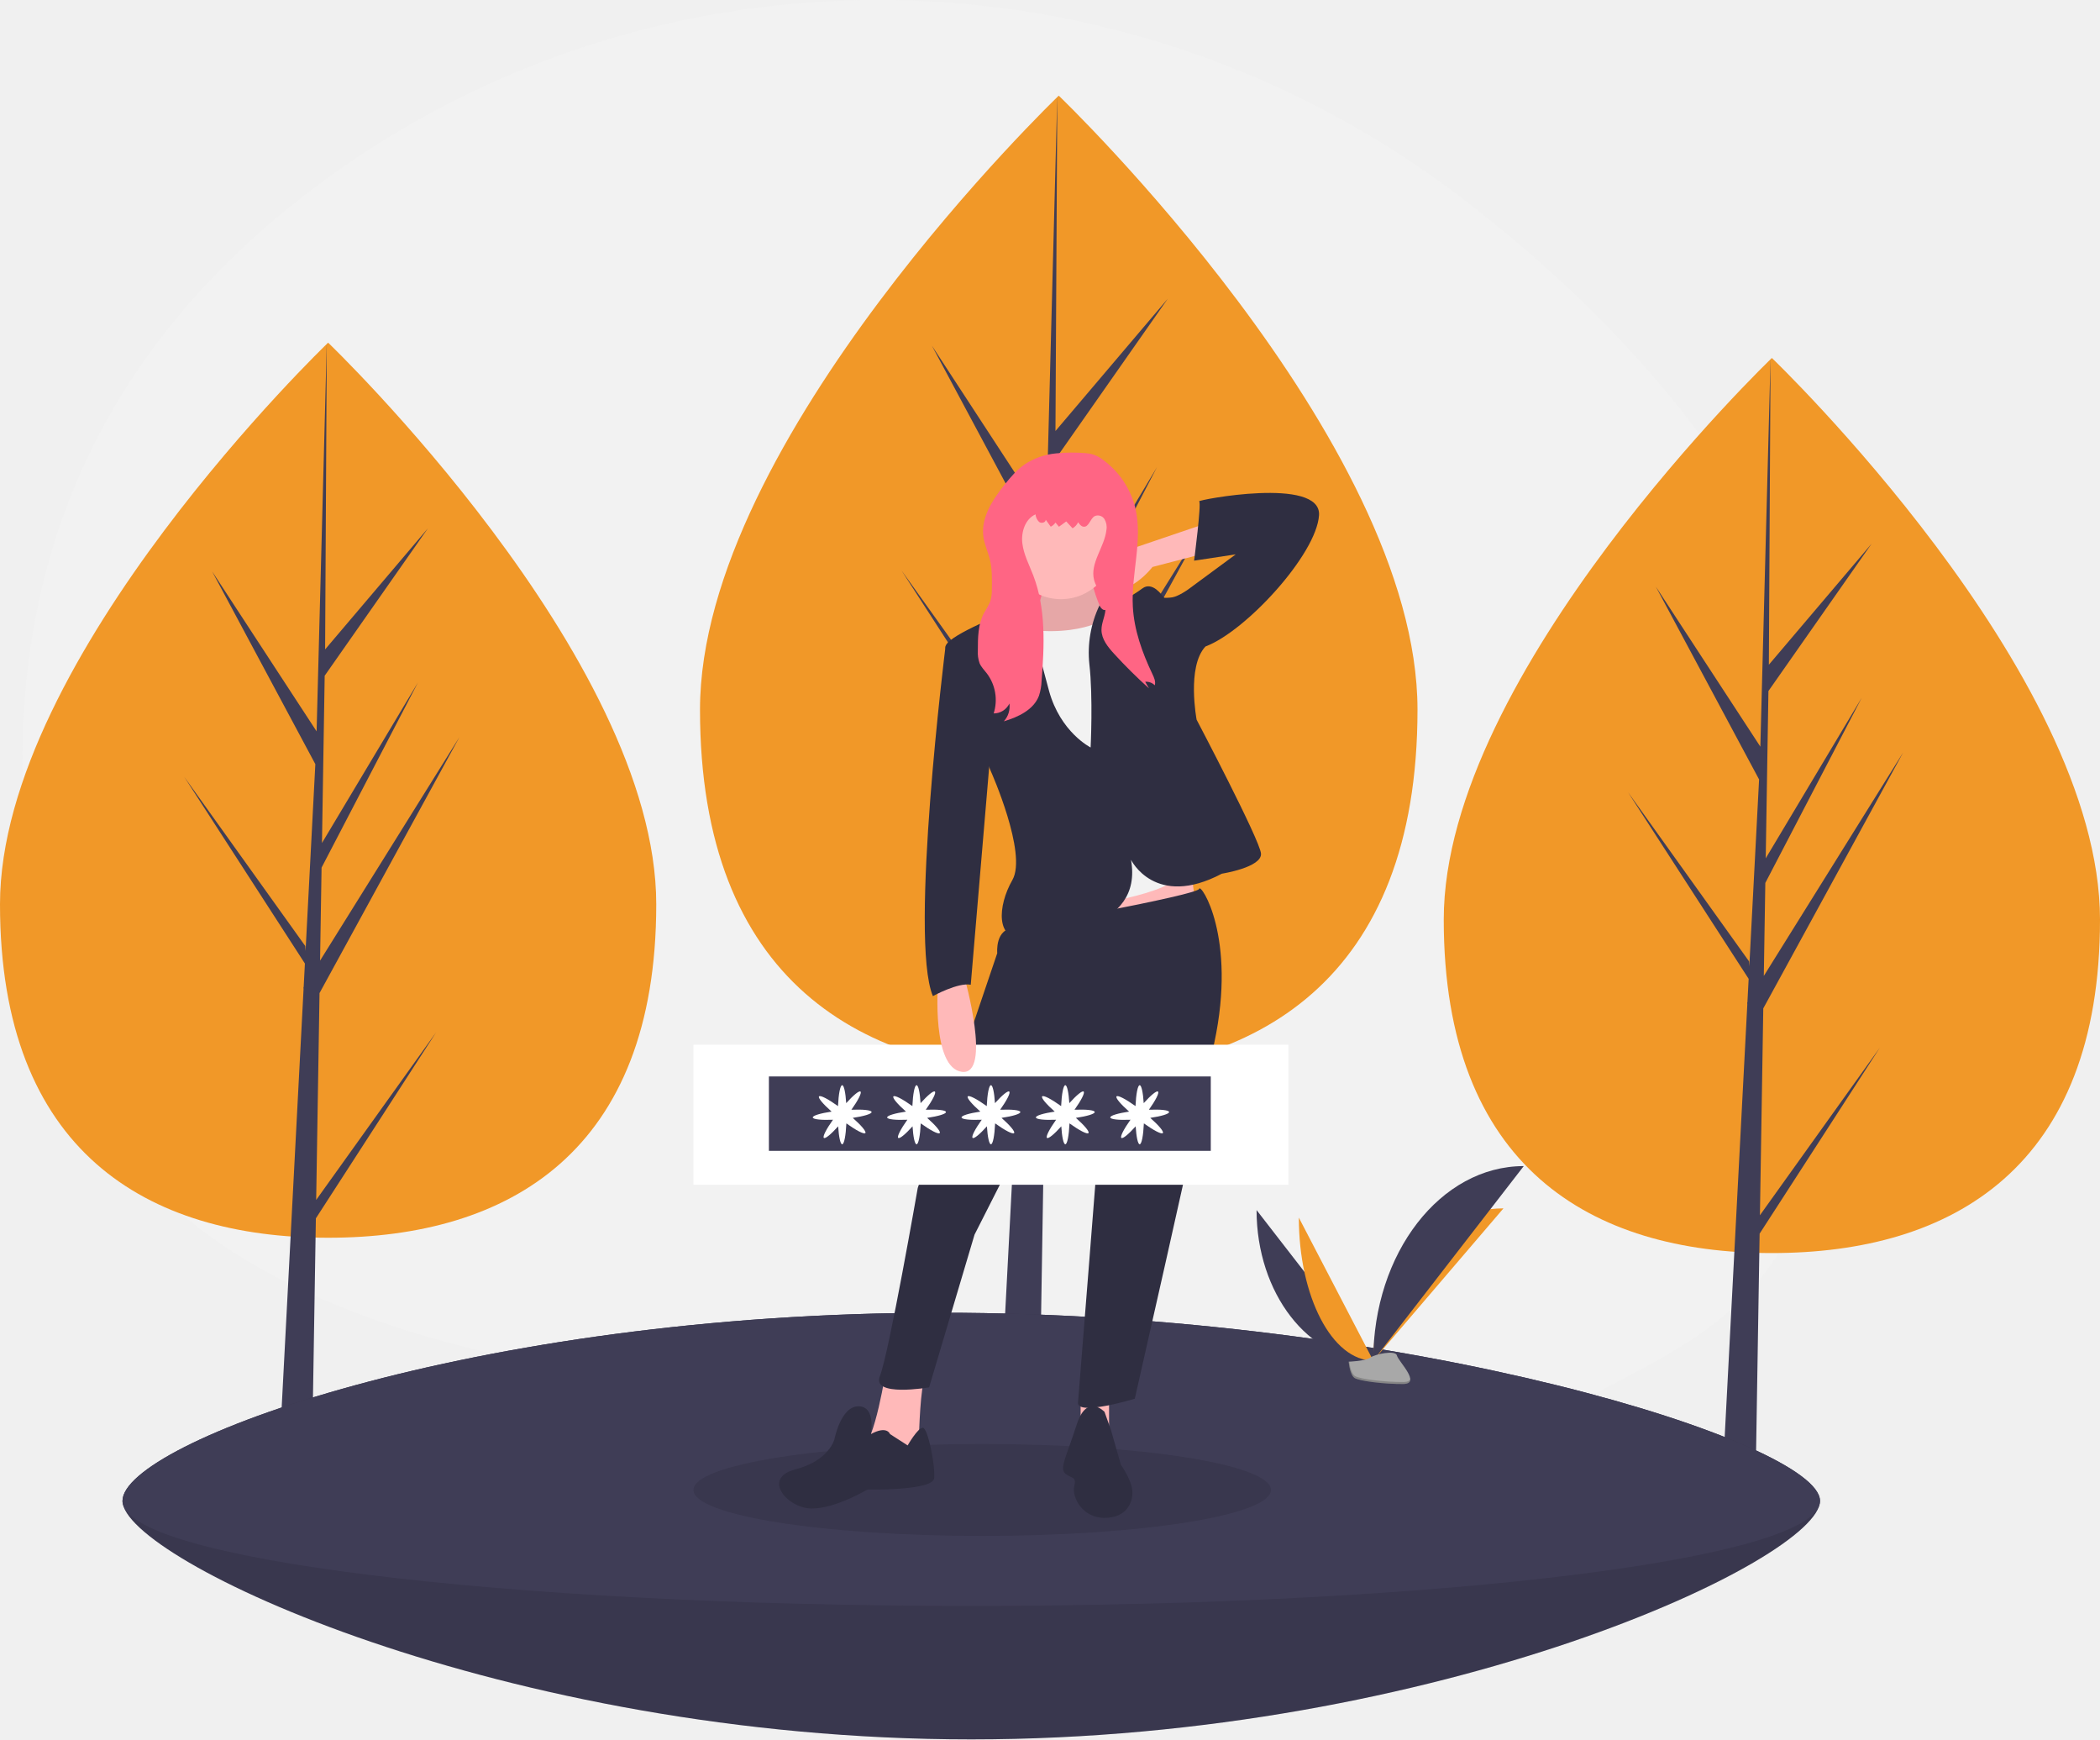
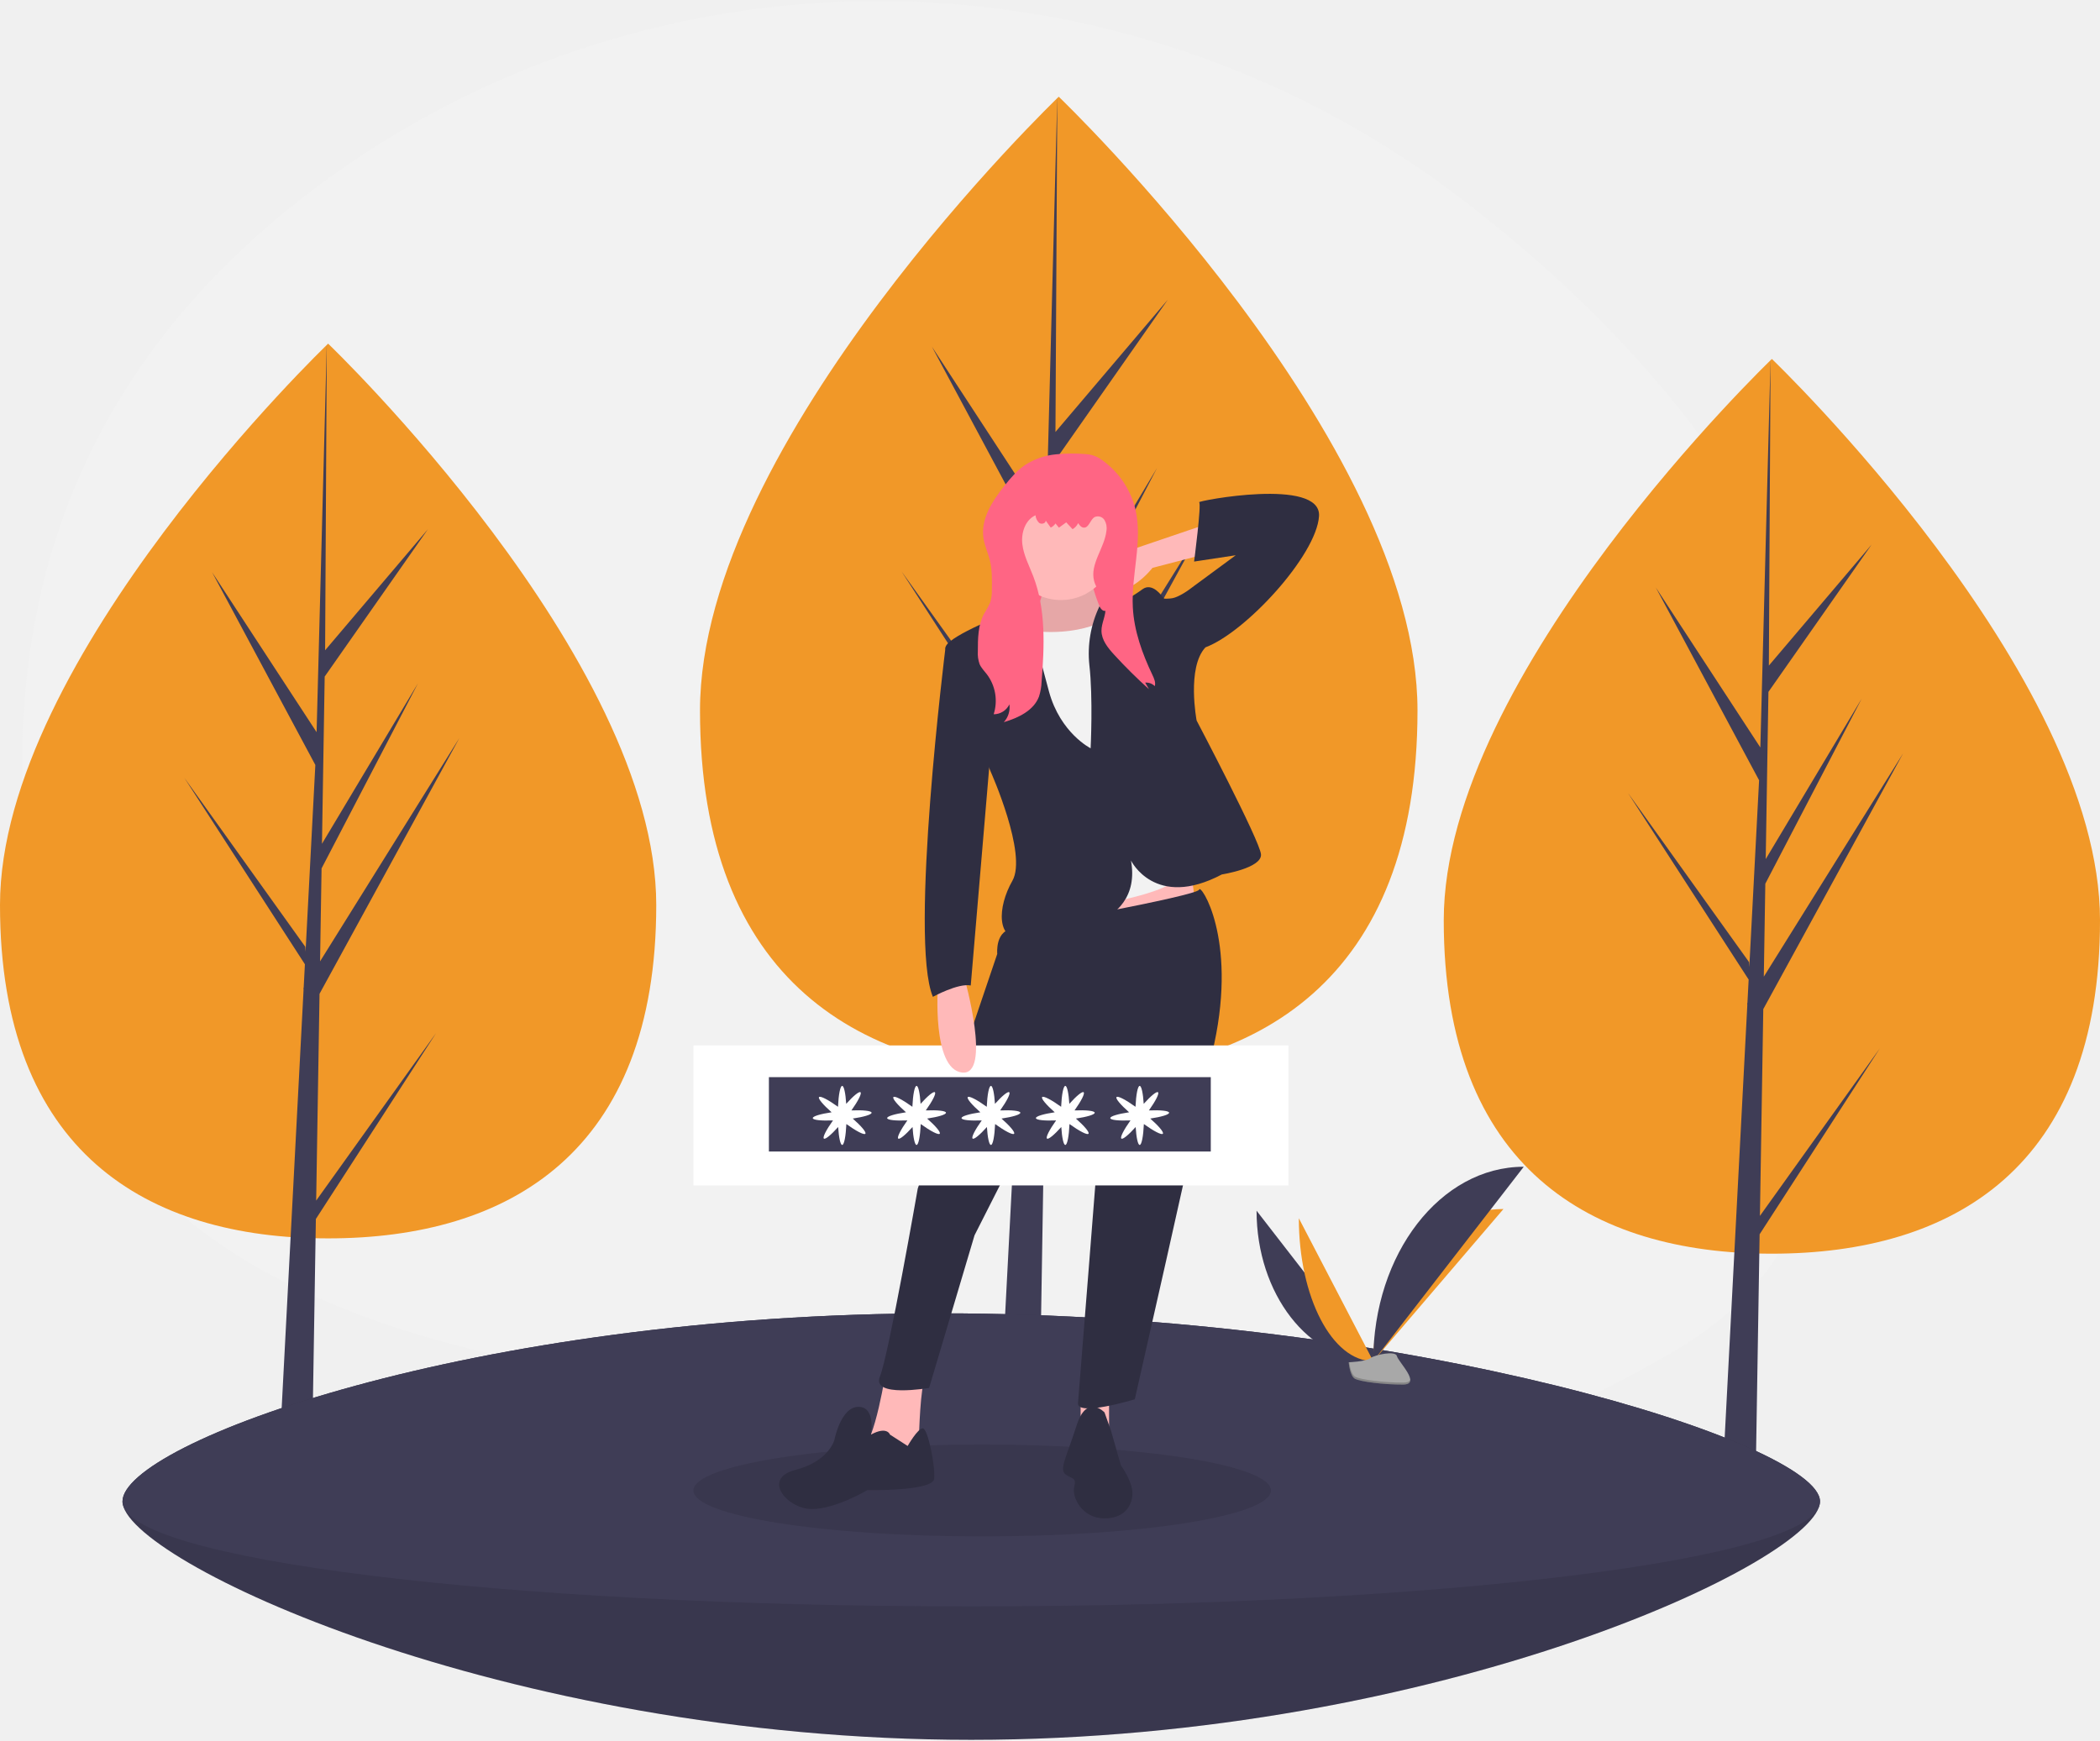
- <svg xmlns="http://www.w3.org/2000/svg" id="f7dcc58f-beb5-4050-9d04-9a029c12a87b" data-name="Layer 1" width="960" height="794.981" viewBox="0 0 960 794.981">
+ <svg xmlns="http://www.w3.org/2000/svg" id="f7dcc58f-beb5-4050-9d04-9a029c12a87b" data-name="Layer 1" width="240" height="199" viewBox="0 0 960 794.981">
  <path d="M968.81,506.952c-5.27,45.15-16.22,81.4-31.25,110.31-20,38.52-54.21,54.04-84.77,70.28a193.277,193.277,0,0,1-27.46,11.94c-55.61,19.3-117.85,14.18-166.74,3.99a657.297,657.297,0,0,0-104.09-13.16q-14.97-.675-29.97-.67c-15.42.02-293.07,5.29-360.67-131.57-16.69-33.76-28.13-75-32.24-125.27-11.63-142.12,52.29-235.46,134.74-296.47,155.97-115.41,369.76-110.57,523.43,7.88C892.15,223.112,987.99,342.522,968.81,506.952Z" transform="translate(-120 -52.50941)" fill="#f2f2f2" />
  <path d="M420,465.807c0,112.967-67.157,152.411-150,152.411s-150-39.444-150-152.411S270,209.127,270,209.127,420,352.839,420,465.807Z" transform="translate(-120 -52.50941)" fill="#f19828" />
  <polygon points="144.536 548.428 146.072 453.884 210.006 336.921 146.313 439.053 147.003 396.543 191.066 311.921 147.186 385.293 147.186 385.293 148.428 308.836 195.612 241.466 148.623 296.813 149.399 156.618 144.522 342.211 144.923 334.555 96.951 261.126 144.154 349.252 139.684 434.642 139.551 432.375 84.248 355.102 139.383 440.382 138.824 451.061 138.724 451.221 138.77 452.098 127.43 668.739 142.581 668.739 144.399 556.84 199.399 471.769 144.536 548.428" fill="#3f3d56" />
  <path d="M1080,472.807c0,112.967-67.157,152.411-150,152.411s-150-39.444-150-152.411S930,216.127,930,216.127,1080,359.839,1080,472.807Z" transform="translate(-120 -52.50941)" fill="#f19828" />
  <polygon points="804.536 555.428 806.072 460.884 870.006 343.921 806.313 446.053 807.003 403.543 851.066 318.921 807.186 392.293 807.186 392.293 808.428 315.836 855.612 248.466 808.623 303.813 809.399 163.618 804.522 349.211 804.923 341.555 756.951 268.126 804.154 356.252 799.684 441.642 799.551 439.375 744.248 362.102 799.383 447.382 798.824 458.061 798.724 458.221 798.77 459.098 787.43 675.739 802.581 675.739 804.399 563.84 859.399 478.769 804.536 555.428" fill="#3f3d56" />
  <path d="M768,376.864c0,123.511-73.425,166.636-164,166.636S440,500.375,440,376.864,604,96.228,604,96.228,768,253.353,768,376.864Z" transform="translate(-120 -52.50941)" fill="#f19828" />
  <polygon points="478.026 472.098 479.705 368.73 549.606 240.85 479.969 352.515 480.724 306.037 528.899 213.517 480.923 293.737 480.923 293.737 482.281 210.144 533.869 136.486 482.495 196.999 483.343 43.719 478.011 246.634 478.449 238.263 426 157.981 477.608 254.332 472.721 347.692 472.576 345.213 412.111 260.729 472.393 353.968 471.781 365.643 471.672 365.819 471.722 366.777 459.323 603.638 475.889 603.638 477.876 481.295 538.01 388.284 478.026 472.098" fill="#3f3d56" />
  <path d="M952,738.491c0,26.51-173.714,109-388,109s-388-82.49-388-109,159.714-86,374-86S952,711.981,952,738.491Z" transform="translate(-120 -52.50941)" fill="#3f3d56" />
  <path d="M952,738.491c0,26.51-173.714,109-388,109s-388-82.49-388-109,159.714-86,374-86S952,711.981,952,738.491Z" transform="translate(-120 -52.50941)" opacity="0.1" />
  <path d="M952,738.491c0,26.51-173.714,48-388,48s-388-21.49-388-48,159.714-86,374-86S952,711.981,952,738.491Z" transform="translate(-120 -52.50941)" fill="#3f3d56" />
  <path d="M694.429,605.571c0,38.029,23.857,68.802,53.341,68.802" transform="translate(-120 -52.50941)" fill="#3f3d56" />
  <path d="M747.769,674.373c0-38.456,26.623-69.575,59.525-69.575" transform="translate(-120 -52.50941)" fill="#f19828" />
  <path d="M713.755,609.019c0,36.124,15.213,65.354,34.014,65.354" transform="translate(-120 -52.50941)" fill="#f19828" />
  <path d="M747.769,674.373c0-49.139,30.773-88.901,68.802-88.901" transform="translate(-120 -52.50941)" fill="#3f3d56" />
  <path d="M736.548,674.858s7.565-.233,9.844-1.856,11.636-3.562,12.202-.958,11.368,12.949,2.828,13.018-19.844-1.33-22.119-2.716S736.548,674.858,736.548,674.858Z" transform="translate(-120 -52.50941)" fill="#a8a8a8" />
  <path d="M761.574,684.155c-8.54.069-19.844-1.33-22.119-2.716-1.733-1.056-2.423-4.843-2.654-6.59-.16.007-.253.01-.253.01s.479,6.101,2.755,7.487,13.579,2.785,22.119,2.716c2.465-.02,3.317-.897,3.27-2.196C764.349,683.65,763.409,684.14,761.574,684.155Z" transform="translate(-120 -52.50941)" opacity="0.2" />
  <ellipse cx="449" cy="680.981" rx="132" ry="21" opacity="0.1" />
  <rect x="494" y="633.981" width="13" height="30" fill="#ffb9b9" />
  <rect x="458" y="228.981" width="50" height="90" fill="#ff6584" />
  <polygon points="544.721 399.312 546.451 413.157 500.88 427.001 495.111 401.62 544.721 399.312" fill="#ffb9b9" />
  <path d="M597.229,318.569s-1.154,10.383-3.461,10.383-10.383,4.038-10.383,4.038l-2.307,10.96,16.152,9.807,26.535-2.884,7.499-11.537-7.499-7.499s-6.345-13.844-4.038-16.729S597.229,318.569,597.229,318.569Z" transform="translate(-120 -52.50941)" fill="#ffb9b9" />
  <path d="M597.229,318.569s-1.154,10.383-3.461,10.383-10.383,4.038-10.383,4.038l-2.307,10.96,16.152,9.807,26.535-2.884,7.499-11.537-7.499-7.499s-6.345-13.844-4.038-16.729S597.229,318.569,597.229,318.569Z" transform="translate(-120 -52.50941)" opacity="0.1" />
  <path d="M525.122,677.948s-5.192,34.611-11.537,36.919,24.228,6.345,24.228,6.345l2.307-12.691s.577-23.074,2.884-26.535S525.122,677.948,525.122,677.948Z" transform="translate(-120 -52.50941)" fill="#ffb9b9" />
  <path d="M583.961,476.627s83.644-14.998,84.221-17.882,17.306,21.92,6.922,70.376S638.762,691.793,638.762,691.793s-26.535,8.076-25.958,1.731,9.23-116.524,9.23-116.524L616.265,530.274l-9.807,5.769L565.502,616.802,544.735,686.601s-26.535,4.615-22.497-5.192,17.306-85.951,17.306-85.951l36.342-107.295S574.731,476.627,583.961,476.627Z" transform="translate(-120 -52.50941)" fill="#2f2e41" />
  <circle cx="485.016" cy="249.619" r="24.228" fill="#ffb9b9" />
  <path d="M630.109,332.413s-11.537,10.96-38.649,8.076,7.499,61.723,7.499,61.723L609.919,467.397s48.456-5.769,50.186-16.729S630.109,332.413,630.109,332.413Z" transform="translate(-120 -52.50941)" fill="#f2f2f2" />
  <path d="M618.572,394.137s-13.844-6.922-19.036-25.958-9.807-38.649-12.691-38.072c-2.435.487-25.021,9.199-32.341,15.024-1.35,1.074-2.18,2.05-2.27,2.858-.577,5.192,20.767,57.108,20.767,57.108s16.729,37.495,9.807,49.609-7.499,27.689,5.192,26.535,54.801-3.461,49.033-35.765c0,0,10.96,22.497,41.533,6.345,0,0,18.459-2.884,17.882-9.23S667.028,381.446,667.028,381.446s-4.615-24.228,4.038-33.458l-19.613-23.074s-4.615-6.922-9.23-3.461-14.998,9.23-16.729,9.807-2.868-2.073-2.868-2.073a50.154,50.154,0,0,0-4.631,26.878C619.726,371.062,618.572,394.137,618.572,394.137Z" transform="translate(-120 -52.50941)" fill="#2f2e41" />
  <path d="M526.853,707.945s-1.288-4.038-8.72,0c0,0,2.375-12.691-5.701-12.691S501.471,710.252,501.471,710.252s-2.307,9.807-17.882,13.844-3.461,17.882,7.499,17.882,25.382-8.653,25.382-8.653,29.996.577,30.573-5.192-2.884-23.074-5.192-23.074-6.922,8.076-6.922,8.076Z" transform="translate(-120 -52.50941)" fill="#2f2e41" />
  <path d="M624.918,697.793s-8.076-8.653-12.691,5.769-8.076,20.19-5.192,22.497,5.192,1.154,4.038,5.769,3.461,14.421,13.844,14.421,13.268-7.499,12.691-12.691-5.192-11.537-5.192-11.537l-4.615-16.152Z" transform="translate(-120 -52.50941)" fill="#2f2e41" />
  <path d="M670.489,292.033l-30.573,10.383s-27.689,16.152-15.575,19.613,22.497-10.383,22.497-10.383l26.535-6.922Z" transform="translate(-120 -52.50941)" fill="#ffb9b9" />
  <path d="M588.532,264.663c-3.63,2.487-6.52,5.893-9.267,9.329-5.583,6.983-11.052,15.323-9.677,24.157.522,3.355,2.014,6.478,2.853,9.768,1.133,4.44,1.058,9.087.977,13.669a18.459,18.459,0,0,1-.715,5.764,37.991,37.991,0,0,1-2.842,5.254c-2.778,5.175-2.846,11.323-2.849,17.197a14.666,14.666,0,0,0,.791,5.832c.759,1.766,2.171,3.151,3.342,4.675a20.165,20.165,0,0,1,3.108,18.269,7.914,7.914,0,0,0,7.19-4.534,10.024,10.024,0,0,1-2.563,8.152c6.603-1.962,13.682-5.271,16.092-11.724a24.847,24.847,0,0,0,1.185-6.776c1.282-16.188,2.014-32.981-3.791-48.146-1.857-4.852-4.385-9.548-5.008-14.706s1.281-11.118,6.019-13.248a5.464,5.464,0,0,0,1.65,3.476c1.055.783,3.005.292,3.024-1.022l2.289,3.187a5.592,5.592,0,0,0,2.174-1.896l1.569,1.921,3.337-2.428,2.898,3.125a6.166,6.166,0,0,0,2.544-2.769c.623.931,1.394,1.955,2.51,2.056,2.43.22,2.932-3.637,5.055-4.84a3.583,3.583,0,0,1,4.472,1.355,7.299,7.299,0,0,1,.9,4.943c-.879,7.932-7.647,15.17-5.64,22.894,1.128,4.343,4.929,7.826,5.215,12.305.229,3.579-1.875,6.965-1.843,10.551.038,4.203,2.941,7.772,5.776,10.875q7.568,8.284,15.931,15.792l-1.722-3.013a5.592,5.592,0,0,1,4.386,1.613c.495-1.732-.326-3.537-1.1-5.163-4.638-9.739-8.382-20.108-8.941-30.88-.777-14.973,4.606-30.18,1.194-44.78a38.655,38.655,0,0,0-13.029-20.828c-3.156-2.598-5.548-4.154-9.635-4.44a72.721,72.721,0,0,0-13.725.108A31.418,31.418,0,0,0,588.532,264.663Z" transform="translate(-120 -52.50941)" fill="#ff6584" />
  <path d="M646.838,325.491s6.345.577,9.23,0,6.922-3.461,6.922-3.461l21.92-16.152-19.036,2.884s3.461-26.535,2.307-27.112,55.955-11.537,54.801,6.345-33.458,53.071-51.917,59.993L658.952,349.719Z" transform="translate(-120 -52.50941)" fill="#2f2e41" />
  <rect x="317" y="477.491" width="272" height="64" fill="#fff" />
  <rect x="351.5" y="491.991" width="202" height="34" fill="#3f3d56" />
  <path d="M518.442,560.754c-.081-.872-3.937-1.26-9.228-1.042,3.066-4.317,4.842-7.762,4.155-8.305-.648-.512-3.3,1.701-6.529,5.296C506.535,551.881,505.826,548.5,505,548.5c-.901,0-1.662,4.023-1.913,9.551-4.493-3.231-8.122-5.128-8.68-4.421-.533.675,1.895,3.526,5.756,6.936-5.095.756-8.685,1.823-8.605,2.679.081.872,3.937,1.26,9.228,1.042-3.066,4.317-4.842,7.762-4.155,8.305.648.512,3.3-1.701,6.529-5.296C503.465,572.119,504.174,575.5,505,575.5c.901,0,1.662-4.023,1.913-9.551,4.493,3.231,8.122,5.128,8.68,4.421.533-.675-1.895-3.526-5.756-6.936C514.932,562.677,518.522,561.61,518.442,560.754Z" transform="translate(-120 -52.50941)" fill="#fff" />
  <path d="M552.442,560.754c-.081-.872-3.937-1.26-9.228-1.042,3.066-4.317,4.842-7.762,4.155-8.305-.648-.512-3.3,1.701-6.529,5.296C540.535,551.881,539.826,548.5,539,548.5c-.901,0-1.662,4.023-1.913,9.551-4.493-3.231-8.122-5.128-8.68-4.421-.533.675,1.895,3.526,5.756,6.936-5.095.756-8.685,1.823-8.605,2.679.081.872,3.937,1.26,9.228,1.042-3.066,4.317-4.842,7.762-4.155,8.305.648.512,3.3-1.701,6.529-5.296C537.465,572.119,538.174,575.5,539,575.5c.901,0,1.662-4.023,1.913-9.551,4.493,3.231,8.122,5.128,8.68,4.421.533-.675-1.895-3.526-5.756-6.936C548.932,562.677,552.522,561.61,552.442,560.754Z" transform="translate(-120 -52.50941)" fill="#fff" />
  <path d="M586.442,560.754c-.081-.872-3.937-1.26-9.228-1.042,3.066-4.317,4.842-7.762,4.155-8.305-.648-.512-3.3,1.701-6.529,5.296C574.535,551.881,573.826,548.5,573,548.5c-.901,0-1.662,4.023-1.913,9.551-4.493-3.231-8.122-5.128-8.68-4.421-.533.675,1.895,3.526,5.756,6.936-5.095.756-8.685,1.823-8.605,2.679.081.872,3.937,1.26,9.228,1.042-3.066,4.317-4.842,7.762-4.155,8.305.648.512,3.3-1.701,6.529-5.296C571.465,572.119,572.174,575.5,573,575.5c.901,0,1.662-4.023,1.913-9.551,4.493,3.231,8.122,5.128,8.68,4.421.533-.675-1.895-3.526-5.756-6.936C582.932,562.677,586.522,561.61,586.442,560.754Z" transform="translate(-120 -52.50941)" fill="#fff" />
  <path d="M620.442,560.754c-.081-.872-3.937-1.26-9.228-1.042,3.066-4.317,4.842-7.762,4.155-8.305-.648-.512-3.3,1.701-6.529,5.296C608.535,551.881,607.826,548.5,607,548.5c-.901,0-1.662,4.023-1.913,9.551-4.493-3.231-8.122-5.128-8.68-4.421-.533.675,1.895,3.526,5.756,6.936-5.095.756-8.685,1.823-8.605,2.679.081.872,3.937,1.26,9.228,1.042-3.066,4.317-4.842,7.762-4.155,8.305.648.512,3.3-1.701,6.529-5.296C605.465,572.119,606.174,575.5,607,575.5c.901,0,1.662-4.023,1.913-9.551,4.493,3.231,8.122,5.128,8.68,4.421.533-.675-1.895-3.526-5.756-6.936C616.932,562.677,620.522,561.61,620.442,560.754Z" transform="translate(-120 -52.50941)" fill="#fff" />
  <path d="M654.442,560.754c-.081-.872-3.937-1.26-9.228-1.042,3.066-4.317,4.842-7.762,4.155-8.305-.648-.512-3.3,1.701-6.529,5.296C642.535,551.881,641.826,548.5,641,548.5c-.901,0-1.662,4.023-1.913,9.551-4.493-3.231-8.122-5.128-8.68-4.421-.533.675,1.895,3.526,5.756,6.936-5.095.756-8.685,1.823-8.605,2.679.081.872,3.937,1.26,9.228,1.042-3.066,4.317-4.842,7.762-4.155,8.305.648.512,3.3-1.701,6.529-5.296C639.465,572.119,640.174,575.5,641,575.5c.901,0,1.662-4.023,1.913-9.551,4.493,3.231,8.122,5.128,8.68,4.421.533-.675-1.895-3.526-5.756-6.936C650.932,562.677,654.522,561.61,654.442,560.754Z" transform="translate(-120 -52.50941)" fill="#fff" />
  <path d="M548.773,502.585s-2.884,38.072,10.96,39.803,1.154-43.264,1.154-43.264Z" transform="translate(-120 -52.50941)" fill="#ffb9b9" />
  <path d="M556.272,346.835l-4.038,1.154s-16.729,133.83-5.769,159.788c0,0,11.537-6.345,17.306-5.192l9.23-109.025Z" transform="translate(-120 -52.50941)" fill="#2f2e41" />
</svg>
